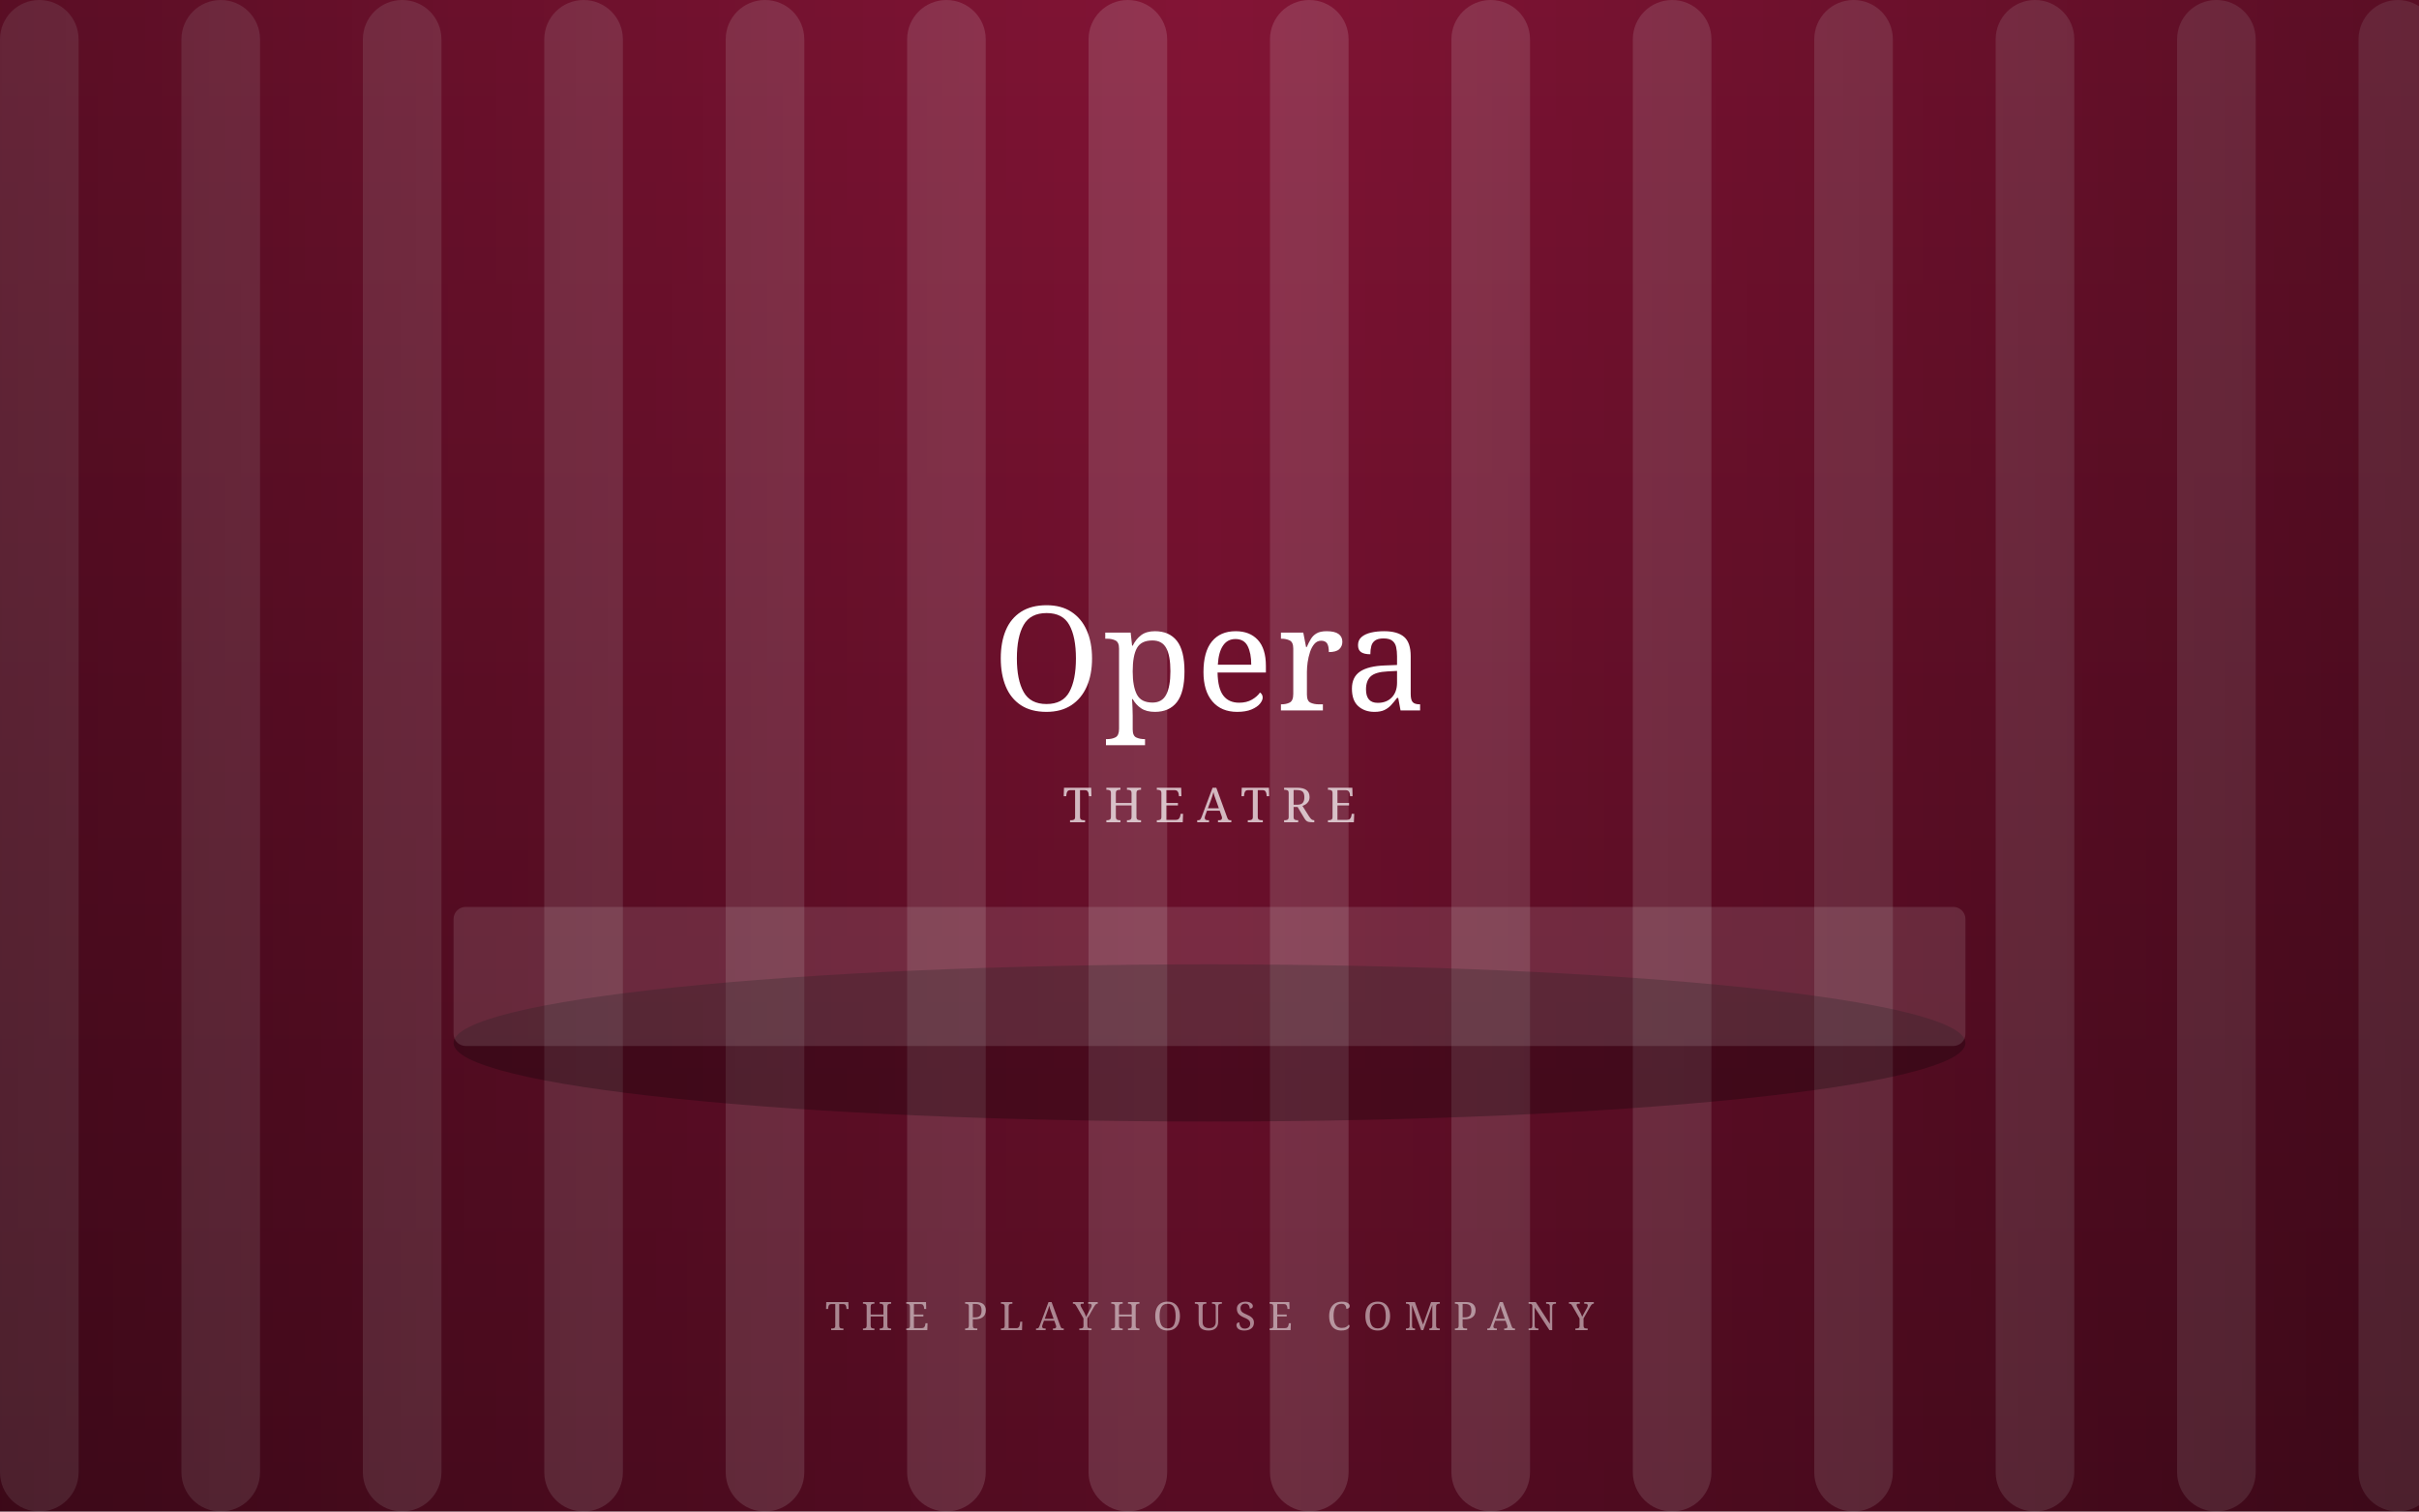
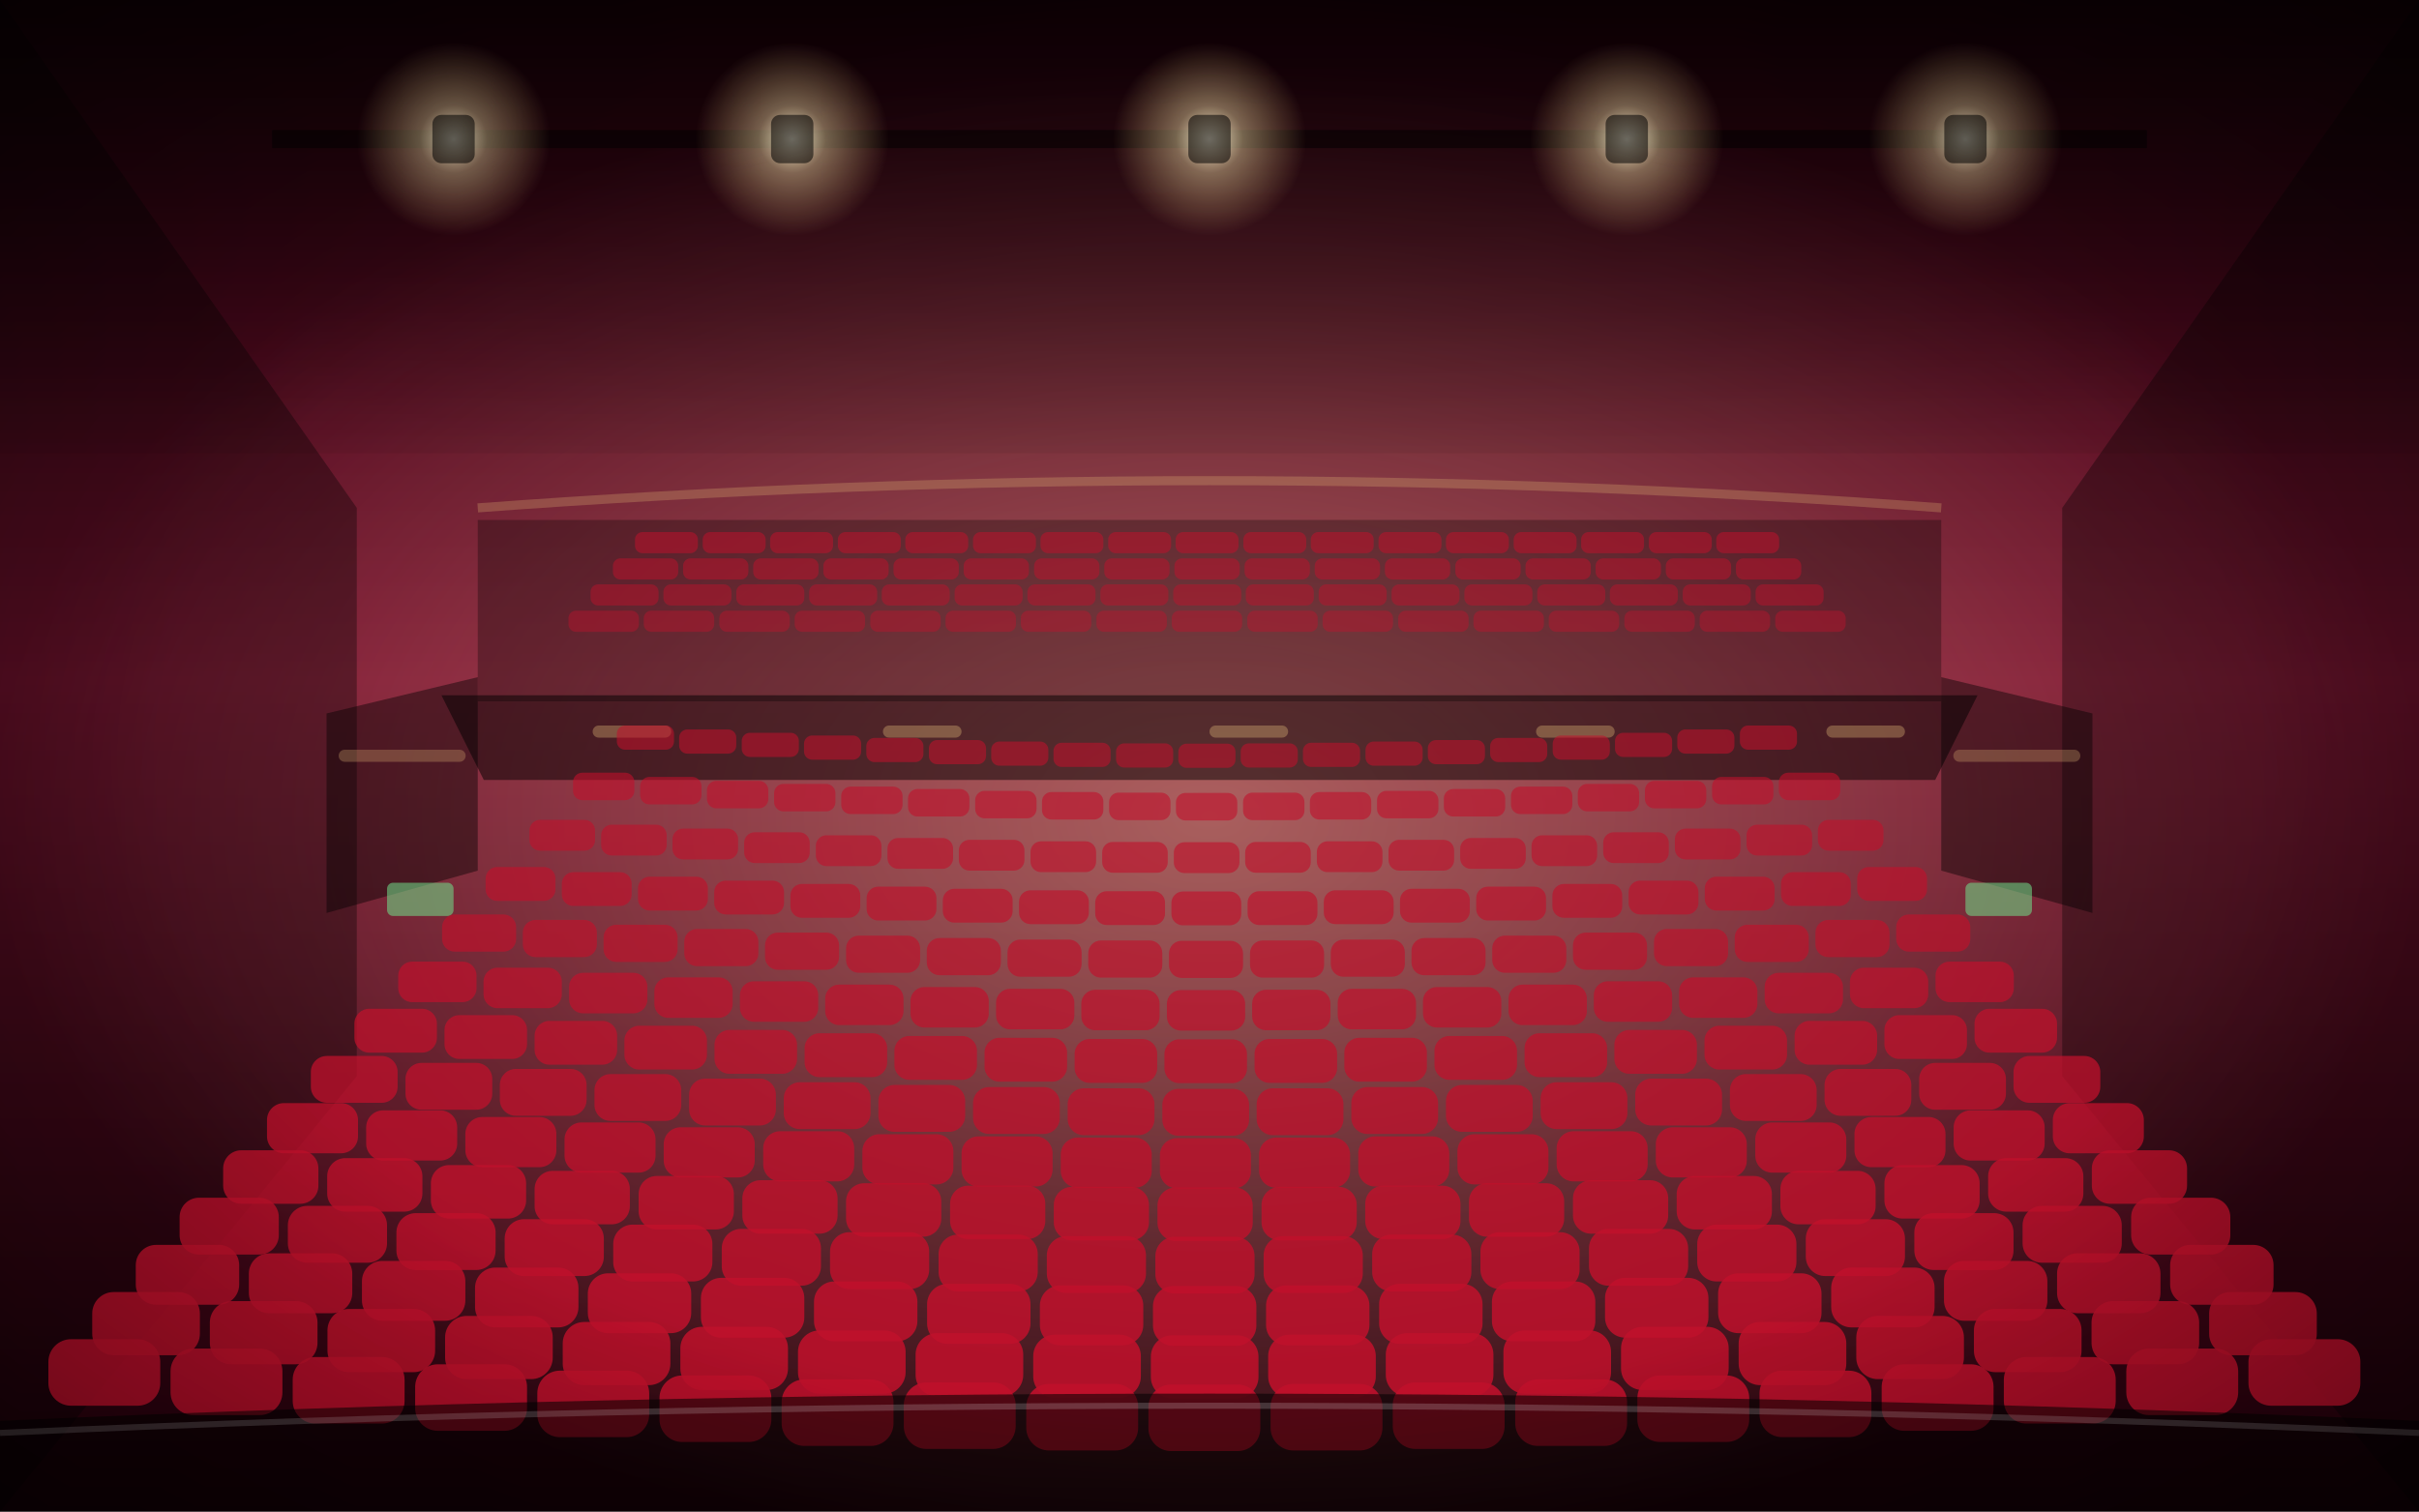
- <svg xmlns="http://www.w3.org/2000/svg" viewBox="0 0 800 500" width="800" height="500" role="img" aria-label="Opera">
+ <svg xmlns="http://www.w3.org/2000/svg" viewBox="0 0 800 500" width="800" height="500" role="img" aria-label="Venue placeholder">
  <defs>
-     <linearGradient id="g" x1="0" y1="0" x2="0" y2="1">
-       <stop offset="0%" stop-color="#8a1538" />
-       <stop offset="100%" stop-color="#5c0d25" />
+     <linearGradient id="woperatheatre" x1="0" y1="0" x2="0" y2="1">
+       <stop offset="0%" stop-color="#22000a" />
+       <stop offset="45%" stop-color="#7a1230" />
+       <stop offset="100%" stop-color="#22000a" />
    </linearGradient>
-     <linearGradient id="v" x1="0" y1="0" x2="1" y2="0">
-       <stop offset="0%" stop-color="#000" stop-opacity="0.35" />
-       <stop offset="50%" stop-color="#000" stop-opacity="0.05" />
-       <stop offset="100%" stop-color="#000" stop-opacity="0.35" />
+     <radialGradient id="pooloperatheatre" cx="0.5" cy="0.54" r="0.5">
+       <stop offset="0%" stop-color="#ffcda6" stop-opacity="0.42" />
+       <stop offset="100%" stop-color="#ffcda6" stop-opacity="0" />
+     </radialGradient>
+     <linearGradient id="floperatheatre" x1="0" y1="0" x2="0" y2="1">
+       <stop offset="0%" stop-color="#000" stop-opacity="0.05" />
+       <stop offset="100%" stop-color="#000" stop-opacity="0.62" />
    </linearGradient>
+     <linearGradient id="ceiloperatheatre" x1="0" y1="0" x2="0" y2="1">
+       <stop offset="0%" stop-color="#000" stop-opacity="0.62" />
+       <stop offset="100%" stop-color="#000" stop-opacity="0.06" />
+     </linearGradient>
+     <radialGradient id="vigoperatheatre" cx="0.5" cy="0.5" r="0.78">
+       <stop offset="55%" stop-color="#000" stop-opacity="0" />
+       <stop offset="100%" stop-color="#000" stop-opacity="0.55" />
+     </radialGradient>
+     <radialGradient id="lampoperatheatre" cx="0.5" cy="0.5" r="0.5">
+       <stop offset="0%" stop-color="#fff8e2" stop-opacity="0.95" />
+       <stop offset="35%" stop-color="#ffe9b0" stop-opacity="0.42" />
+       <stop offset="100%" stop-color="#ffd98a" stop-opacity="0" />
+     </radialGradient>
  </defs>
-   <rect width="800" height="500" fill="url(#g)" />
-   <g opacity="0.15" fill="#fff">
-     <rect x="0" y="0" width="26" height="500" rx="13" />
-     <rect x="60" y="0" width="26" height="500" rx="13" />
-     <rect x="120" y="0" width="26" height="500" rx="13" />
-     <rect x="180" y="0" width="26" height="500" rx="13" />
-     <rect x="240" y="0" width="26" height="500" rx="13" />
-     <rect x="300" y="0" width="26" height="500" rx="13" />
-     <rect x="360" y="0" width="26" height="500" rx="13" />
-     <rect x="420" y="0" width="26" height="500" rx="13" />
-     <rect x="480" y="0" width="26" height="500" rx="13" />
-     <rect x="540" y="0" width="26" height="500" rx="13" />
-     <rect x="600" y="0" width="26" height="500" rx="13" />
-     <rect x="660" y="0" width="26" height="500" rx="13" />
-     <rect x="720" y="0" width="26" height="500" rx="13" />
-     <rect x="780" y="0" width="26" height="500" rx="13" />
-   </g>
-   <rect width="800" height="500" fill="url(#v)" />
-   <ellipse cx="400" cy="345" rx="250" ry="26" fill="#000" opacity="0.25" />
-   <rect x="150" y="300" width="500" height="46" rx="4" fill="#fff" opacity="0.12" />
-   <g fill="#fff" font-family="Georgia, serif" text-anchor="middle">
-     <text x="400" y="235" font-size="48" letter-spacing="1">Opera</text>
-     <text x="400" y="272" font-size="16" opacity="0.7" letter-spacing="4">THEATRE</text>
-   </g>
-   <text x="400" y="440" fill="#fff" opacity="0.5" font-family="Georgia, serif" font-size="13" letter-spacing="4" text-anchor="middle">THE PLAYHOUSE COMPANY</text>
+   <rect width="800" height="500" fill="url(#woperatheatre)" />
+   <rect width="800" height="500" fill="url(#pooloperatheatre)" />
+   <rect x="0" y="0" width="800" height="150" fill="url(#ceiloperatheatre)" />
+   <g stroke="#000" stroke-opacity="0.5" stroke-width="6">
+     <line x1="90" y1="46" x2="710" y2="46" />
+   </g>
+   <circle cx="150.0" cy="46.0" r="32.0" fill="url(#lampoperatheatre)" />
+   <circle cx="262.0" cy="46.0" r="32.0" fill="url(#lampoperatheatre)" />
+   <circle cx="400.0" cy="46.0" r="32.0" fill="url(#lampoperatheatre)" />
+   <circle cx="538.0" cy="46.0" r="32.0" fill="url(#lampoperatheatre)" />
+   <circle cx="650.0" cy="46.0" r="32.0" fill="url(#lampoperatheatre)" />
+   <g fill="#000" opacity="0.55">
+     <rect x="143" y="38" width="14" height="16" rx="3" />
+     <rect x="255" y="38" width="14" height="16" rx="3" />
+     <rect x="393" y="38" width="14" height="16" rx="3" />
+     <rect x="531" y="38" width="14" height="16" rx="3" />
+     <rect x="643" y="38" width="14" height="16" rx="3" />
+   </g>
+   <path d="M0 0 L118 168 L118 356 L0 500 z" fill="#000" opacity="0.34" />
+   <path d="M800 0 L682 168 L682 356 L800 500 z" fill="#000" opacity="0.34" />
+   <path d="M146 230 L654 230 L640 258 L160 258 z" fill="#000" opacity="0.5" />
+   <rect x="158" y="172" width="484" height="60" fill="#000" opacity="0.30" />
+   <g fill="#c0102b" opacity="0.42">
+     <rect x="188.0" y="202.0" width="23.3" height="7" rx="2.5" />
+     <rect x="212.9" y="202.0" width="23.3" height="7" rx="2.5" />
+     <rect x="237.9" y="202.0" width="23.3" height="7" rx="2.5" />
+     <rect x="262.8" y="202.0" width="23.3" height="7" rx="2.5" />
+     <rect x="287.8" y="202.0" width="23.3" height="7" rx="2.5" />
+     <rect x="312.7" y="202.0" width="23.3" height="7" rx="2.5" />
+     <rect x="337.6" y="202.0" width="23.3" height="7" rx="2.5" />
+     <rect x="362.6" y="202.0" width="23.3" height="7" rx="2.5" />
+     <rect x="387.5" y="202.0" width="23.3" height="7" rx="2.5" />
+     <rect x="412.5" y="202.0" width="23.3" height="7" rx="2.5" />
+     <rect x="437.4" y="202.0" width="23.3" height="7" rx="2.5" />
+     <rect x="462.4" y="202.0" width="23.3" height="7" rx="2.5" />
+     <rect x="487.3" y="202.0" width="23.3" height="7" rx="2.5" />
+     <rect x="512.2" y="202.0" width="23.3" height="7" rx="2.5" />
+     <rect x="537.2" y="202.0" width="23.3" height="7" rx="2.5" />
+     <rect x="562.1" y="202.0" width="23.3" height="7" rx="2.5" />
+     <rect x="587.1" y="202.0" width="23.3" height="7" rx="2.5" />
+   </g>
+   <g fill="#c0102b" opacity="0.45">
+     <rect x="195.3" y="193.3" width="22.5" height="7" rx="2.5" />
+     <rect x="219.4" y="193.3" width="22.5" height="7" rx="2.5" />
+     <rect x="243.5" y="193.3" width="22.5" height="7" rx="2.5" />
+     <rect x="267.6" y="193.3" width="22.5" height="7" rx="2.5" />
+     <rect x="291.6" y="193.3" width="22.5" height="7" rx="2.5" />
+     <rect x="315.7" y="193.3" width="22.5" height="7" rx="2.5" />
+     <rect x="339.8" y="193.3" width="22.5" height="7" rx="2.5" />
+     <rect x="363.9" y="193.3" width="22.5" height="7" rx="2.5" />
+     <rect x="388.0" y="193.3" width="22.5" height="7" rx="2.5" />
+     <rect x="412.0" y="193.3" width="22.5" height="7" rx="2.5" />
+     <rect x="436.1" y="193.3" width="22.5" height="7" rx="2.5" />
+     <rect x="460.2" y="193.3" width="22.5" height="7" rx="2.5" />
+     <rect x="484.3" y="193.3" width="22.5" height="7" rx="2.5" />
+     <rect x="508.4" y="193.3" width="22.5" height="7" rx="2.5" />
+     <rect x="532.4" y="193.3" width="22.5" height="7" rx="2.5" />
+     <rect x="556.5" y="193.3" width="22.5" height="7" rx="2.5" />
+     <rect x="580.6" y="193.3" width="22.5" height="7" rx="2.5" />
+   </g>
+   <g fill="#c0102b" opacity="0.49">
+     <rect x="202.7" y="184.7" width="21.6" height="7" rx="2.5" />
+     <rect x="225.9" y="184.7" width="21.6" height="7" rx="2.5" />
+     <rect x="249.1" y="184.7" width="21.6" height="7" rx="2.5" />
+     <rect x="272.3" y="184.7" width="21.6" height="7" rx="2.5" />
+     <rect x="295.5" y="184.7" width="21.6" height="7" rx="2.5" />
+     <rect x="318.7" y="184.7" width="21.6" height="7" rx="2.5" />
+     <rect x="342.0" y="184.7" width="21.6" height="7" rx="2.5" />
+     <rect x="365.2" y="184.7" width="21.6" height="7" rx="2.5" />
+     <rect x="388.4" y="184.7" width="21.6" height="7" rx="2.5" />
+     <rect x="411.6" y="184.7" width="21.6" height="7" rx="2.5" />
+     <rect x="434.8" y="184.7" width="21.6" height="7" rx="2.5" />
+     <rect x="458.0" y="184.7" width="21.6" height="7" rx="2.5" />
+     <rect x="481.3" y="184.7" width="21.6" height="7" rx="2.5" />
+     <rect x="504.5" y="184.7" width="21.6" height="7" rx="2.5" />
+     <rect x="527.7" y="184.7" width="21.6" height="7" rx="2.5" />
+     <rect x="550.9" y="184.7" width="21.6" height="7" rx="2.5" />
+     <rect x="574.1" y="184.7" width="21.6" height="7" rx="2.5" />
+   </g>
+   <g fill="#c0102b" opacity="0.52">
+     <rect x="210.0" y="176.0" width="20.8" height="7" rx="2.5" />
+     <rect x="232.4" y="176.0" width="20.8" height="7" rx="2.5" />
+     <rect x="254.7" y="176.0" width="20.8" height="7" rx="2.5" />
+     <rect x="277.1" y="176.0" width="20.8" height="7" rx="2.5" />
+     <rect x="299.4" y="176.0" width="20.8" height="7" rx="2.5" />
+     <rect x="321.8" y="176.0" width="20.8" height="7" rx="2.5" />
+     <rect x="344.1" y="176.0" width="20.8" height="7" rx="2.5" />
+     <rect x="366.5" y="176.0" width="20.8" height="7" rx="2.5" />
+     <rect x="388.8" y="176.0" width="20.8" height="7" rx="2.5" />
+     <rect x="411.2" y="176.0" width="20.8" height="7" rx="2.5" />
+     <rect x="433.5" y="176.0" width="20.8" height="7" rx="2.5" />
+     <rect x="455.9" y="176.0" width="20.8" height="7" rx="2.5" />
+     <rect x="478.2" y="176.0" width="20.8" height="7" rx="2.5" />
+     <rect x="500.6" y="176.0" width="20.8" height="7" rx="2.5" />
+     <rect x="522.9" y="176.0" width="20.8" height="7" rx="2.5" />
+     <rect x="545.3" y="176.0" width="20.8" height="7" rx="2.5" />
+     <rect x="567.6" y="176.0" width="20.8" height="7" rx="2.5" />
+   </g>
+   <g fill="#e8c07a" opacity="0.34">
+     <rect x="196" y="240" width="26" height="4" rx="2" />
+     <rect x="292" y="240" width="26" height="4" rx="2" />
+     <rect x="400" y="240" width="26" height="4" rx="2" />
+     <rect x="508" y="240" width="26" height="4" rx="2" />
+     <rect x="604" y="240" width="26" height="4" rx="2" />
+   </g>
+   <g fill="#000" opacity="0.42">
+     <path d="M108 236 L158 224 L158 288 L108 302 z" />
+     <path d="M692 236 L642 224 L642 288 L692 302 z" />
+   </g>
+   <g fill="#e8c07a" opacity="0.28">
+     <rect x="112" y="248" width="42" height="4" rx="2" />
+     <rect x="646" y="248" width="42" height="4" rx="2" />
+   </g>
+   <path d="M158 168 Q400 150 642 168" fill="none" stroke="#e8c07a" stroke-opacity="0.26" stroke-width="3" />
+   <rect x="128" y="292" width="22" height="11" rx="2" fill="#6fe08a" opacity="0.55" />
+   <rect x="650" y="292" width="22" height="11" rx="2" fill="#6fe08a" opacity="0.55" />
+   <g fill="#c0102b" opacity="0.90">
+     <rect x="16.0" y="443.0" width="37.0" height="22.0" rx="7.5" />
+     <rect x="56.4" y="446.1" width="37.0" height="22.0" rx="7.5" />
+     <rect x="96.8" y="448.9" width="37.0" height="22.0" rx="7.5" />
+     <rect x="137.3" y="451.3" width="37.0" height="22.0" rx="7.5" />
+     <rect x="177.7" y="453.4" width="37.0" height="22.0" rx="7.5" />
+     <rect x="218.1" y="455.0" width="37.0" height="22.0" rx="7.5" />
+     <rect x="258.5" y="456.3" width="37.0" height="22.0" rx="7.5" />
+     <rect x="298.9" y="457.3" width="37.0" height="22.0" rx="7.5" />
+     <rect x="339.4" y="457.8" width="37.0" height="22.0" rx="7.5" />
+     <rect x="379.8" y="458.0" width="37.0" height="22.0" rx="7.5" />
+     <rect x="420.2" y="457.8" width="37.0" height="22.0" rx="7.5" />
+     <rect x="460.6" y="457.3" width="37.0" height="22.0" rx="7.5" />
+     <rect x="501.1" y="456.3" width="37.0" height="22.0" rx="7.5" />
+     <rect x="541.5" y="455.0" width="37.0" height="22.0" rx="7.5" />
+     <rect x="581.9" y="453.4" width="37.0" height="22.0" rx="7.5" />
+     <rect x="622.3" y="451.3" width="37.0" height="22.0" rx="7.5" />
+     <rect x="662.7" y="448.9" width="37.0" height="22.0" rx="7.5" />
+     <rect x="703.2" y="446.1" width="37.0" height="22.0" rx="7.5" />
+     <rect x="743.6" y="443.0" width="37.0" height="22.0" rx="7.5" />
+   </g>
+   <g fill="#c0102b" opacity="0.87">
+     <rect x="30.5" y="427.4" width="35.6" height="20.9" rx="7.1" />
+     <rect x="69.4" y="430.4" width="35.6" height="20.9" rx="7.1" />
+     <rect x="108.3" y="433.0" width="35.6" height="20.9" rx="7.1" />
+     <rect x="147.2" y="435.3" width="35.6" height="20.9" rx="7.1" />
+     <rect x="186.1" y="437.3" width="35.6" height="20.9" rx="7.1" />
+     <rect x="225.0" y="438.9" width="35.6" height="20.9" rx="7.1" />
+     <rect x="263.9" y="440.1" width="35.6" height="20.9" rx="7.1" />
+     <rect x="302.8" y="441.0" width="35.6" height="20.9" rx="7.1" />
+     <rect x="341.7" y="441.5" width="35.6" height="20.9" rx="7.1" />
+     <rect x="380.6" y="441.7" width="35.6" height="20.9" rx="7.1" />
+     <rect x="419.4" y="441.5" width="35.6" height="20.9" rx="7.1" />
+     <rect x="458.3" y="441.0" width="35.6" height="20.9" rx="7.1" />
+     <rect x="497.2" y="440.1" width="35.6" height="20.9" rx="7.1" />
+     <rect x="536.1" y="438.9" width="35.6" height="20.9" rx="7.1" />
+     <rect x="575.0" y="437.3" width="35.6" height="20.9" rx="7.1" />
+     <rect x="613.9" y="435.3" width="35.6" height="20.9" rx="7.1" />
+     <rect x="652.8" y="433.0" width="35.6" height="20.9" rx="7.1" />
+     <rect x="691.7" y="430.4" width="35.6" height="20.9" rx="7.1" />
+     <rect x="730.6" y="427.4" width="35.6" height="20.9" rx="7.1" />
+   </g>
+   <g fill="#c0102b" opacity="0.85">
+     <rect x="44.9" y="411.8" width="34.2" height="19.8" rx="6.7" />
+     <rect x="82.3" y="414.6" width="34.2" height="19.8" rx="6.7" />
+     <rect x="119.7" y="417.1" width="34.2" height="19.8" rx="6.7" />
+     <rect x="157.1" y="419.3" width="34.2" height="19.8" rx="6.7" />
+     <rect x="194.4" y="421.2" width="34.2" height="19.8" rx="6.7" />
+     <rect x="231.8" y="422.7" width="34.2" height="19.8" rx="6.7" />
+     <rect x="269.2" y="423.9" width="34.2" height="19.8" rx="6.7" />
+     <rect x="306.6" y="424.7" width="34.2" height="19.8" rx="6.7" />
+     <rect x="343.9" y="425.2" width="34.2" height="19.8" rx="6.7" />
+     <rect x="381.3" y="425.4" width="34.2" height="19.8" rx="6.7" />
+     <rect x="418.7" y="425.2" width="34.2" height="19.8" rx="6.7" />
+     <rect x="456.1" y="424.7" width="34.2" height="19.8" rx="6.7" />
+     <rect x="493.4" y="423.9" width="34.2" height="19.8" rx="6.7" />
+     <rect x="530.8" y="422.7" width="34.2" height="19.8" rx="6.7" />
+     <rect x="568.2" y="421.2" width="34.2" height="19.8" rx="6.7" />
+     <rect x="605.6" y="419.3" width="34.2" height="19.8" rx="6.7" />
+     <rect x="642.9" y="417.1" width="34.2" height="19.8" rx="6.7" />
+     <rect x="680.3" y="414.6" width="34.2" height="19.8" rx="6.7" />
+     <rect x="717.7" y="411.8" width="34.2" height="19.8" rx="6.7" />
+   </g>
+   <g fill="#c0102b" opacity="0.82">
+     <rect x="59.4" y="396.2" width="32.8" height="18.8" rx="6.4" />
+     <rect x="95.2" y="398.9" width="32.8" height="18.8" rx="6.4" />
+     <rect x="131.1" y="401.3" width="32.8" height="18.8" rx="6.4" />
+     <rect x="166.9" y="403.3" width="32.8" height="18.8" rx="6.4" />
+     <rect x="202.8" y="405.1" width="32.8" height="18.8" rx="6.4" />
+     <rect x="238.7" y="406.5" width="32.8" height="18.8" rx="6.4" />
+     <rect x="274.5" y="407.6" width="32.8" height="18.8" rx="6.4" />
+     <rect x="310.4" y="408.4" width="32.8" height="18.8" rx="6.4" />
+     <rect x="346.2" y="408.9" width="32.8" height="18.8" rx="6.4" />
+     <rect x="382.1" y="409.1" width="32.8" height="18.8" rx="6.4" />
+     <rect x="417.9" y="408.9" width="32.8" height="18.8" rx="6.4" />
+     <rect x="453.8" y="408.4" width="32.8" height="18.8" rx="6.4" />
+     <rect x="489.6" y="407.6" width="32.8" height="18.8" rx="6.4" />
+     <rect x="525.5" y="406.5" width="32.8" height="18.8" rx="6.4" />
+     <rect x="561.3" y="405.1" width="32.8" height="18.8" rx="6.4" />
+     <rect x="597.2" y="403.3" width="32.8" height="18.8" rx="6.4" />
+     <rect x="633.1" y="401.3" width="32.8" height="18.8" rx="6.4" />
+     <rect x="668.9" y="398.9" width="32.8" height="18.8" rx="6.4" />
+     <rect x="704.8" y="396.2" width="32.8" height="18.8" rx="6.4" />
+   </g>
+   <g fill="#c0102b" opacity="0.80">
+     <rect x="73.8" y="380.5" width="31.5" height="17.7" rx="6.0" />
+     <rect x="108.2" y="383.1" width="31.5" height="17.7" rx="6.0" />
+     <rect x="142.5" y="385.4" width="31.5" height="17.7" rx="6.0" />
+     <rect x="176.8" y="387.3" width="31.5" height="17.7" rx="6.0" />
+     <rect x="211.2" y="389.0" width="31.5" height="17.7" rx="6.0" />
+     <rect x="245.5" y="390.4" width="31.5" height="17.7" rx="6.0" />
+     <rect x="279.8" y="391.4" width="31.5" height="17.7" rx="6.0" />
+     <rect x="314.2" y="392.2" width="31.5" height="17.7" rx="6.0" />
+     <rect x="348.5" y="392.6" width="31.5" height="17.7" rx="6.0" />
+     <rect x="382.8" y="392.8" width="31.5" height="17.7" rx="6.0" />
+     <rect x="417.2" y="392.6" width="31.5" height="17.7" rx="6.0" />
+     <rect x="451.5" y="392.2" width="31.5" height="17.7" rx="6.0" />
+     <rect x="485.8" y="391.4" width="31.5" height="17.7" rx="6.0" />
+     <rect x="520.2" y="390.4" width="31.5" height="17.7" rx="6.0" />
+     <rect x="554.5" y="389.0" width="31.5" height="17.7" rx="6.0" />
+     <rect x="588.8" y="387.3" width="31.5" height="17.7" rx="6.0" />
+     <rect x="623.2" y="385.4" width="31.5" height="17.7" rx="6.0" />
+     <rect x="657.5" y="383.1" width="31.5" height="17.7" rx="6.0" />
+     <rect x="691.8" y="380.5" width="31.5" height="17.7" rx="6.0" />
+   </g>
+   <g fill="#c0102b" opacity="0.77">
+     <rect x="88.3" y="364.9" width="30.1" height="16.6" rx="5.6" />
+     <rect x="121.1" y="367.3" width="30.1" height="16.6" rx="5.6" />
+     <rect x="153.9" y="369.5" width="30.1" height="16.6" rx="5.6" />
+     <rect x="186.7" y="371.3" width="30.1" height="16.6" rx="5.6" />
+     <rect x="219.5" y="372.9" width="30.1" height="16.6" rx="5.6" />
+     <rect x="252.4" y="374.2" width="30.1" height="16.6" rx="5.6" />
+     <rect x="285.2" y="375.2" width="30.1" height="16.6" rx="5.6" />
+     <rect x="318.0" y="375.9" width="30.1" height="16.6" rx="5.6" />
+     <rect x="350.8" y="376.3" width="30.1" height="16.6" rx="5.6" />
+     <rect x="383.6" y="376.5" width="30.1" height="16.6" rx="5.6" />
+     <rect x="416.4" y="376.3" width="30.1" height="16.6" rx="5.6" />
+     <rect x="449.2" y="375.9" width="30.1" height="16.6" rx="5.6" />
+     <rect x="482.0" y="375.2" width="30.1" height="16.6" rx="5.6" />
+     <rect x="514.8" y="374.2" width="30.1" height="16.6" rx="5.6" />
+     <rect x="547.6" y="372.9" width="30.1" height="16.6" rx="5.6" />
+     <rect x="580.5" y="371.3" width="30.1" height="16.6" rx="5.6" />
+     <rect x="613.3" y="369.5" width="30.1" height="16.6" rx="5.6" />
+     <rect x="646.1" y="367.3" width="30.1" height="16.6" rx="5.6" />
+     <rect x="678.9" y="364.9" width="30.1" height="16.6" rx="5.6" />
+   </g>
+   <g fill="#c0102b" opacity="0.74">
+     <rect x="102.8" y="349.3" width="28.7" height="15.5" rx="5.3" />
+     <rect x="134.1" y="351.6" width="28.7" height="15.5" rx="5.3" />
+     <rect x="165.3" y="353.6" width="28.7" height="15.5" rx="5.3" />
+     <rect x="196.6" y="355.3" width="28.7" height="15.5" rx="5.3" />
+     <rect x="227.9" y="356.8" width="28.7" height="15.5" rx="5.3" />
+     <rect x="259.2" y="358.0" width="28.7" height="15.5" rx="5.3" />
+     <rect x="290.5" y="358.9" width="28.7" height="15.5" rx="5.3" />
+     <rect x="321.8" y="359.6" width="28.7" height="15.5" rx="5.3" />
+     <rect x="353.1" y="360.0" width="28.7" height="15.5" rx="5.3" />
+     <rect x="384.4" y="360.2" width="28.7" height="15.5" rx="5.3" />
+     <rect x="415.6" y="360.0" width="28.7" height="15.5" rx="5.3" />
+     <rect x="446.9" y="359.6" width="28.7" height="15.5" rx="5.3" />
+     <rect x="478.2" y="358.9" width="28.7" height="15.5" rx="5.3" />
+     <rect x="509.5" y="358.0" width="28.7" height="15.5" rx="5.3" />
+     <rect x="540.8" y="356.8" width="28.7" height="15.5" rx="5.3" />
+     <rect x="572.1" y="355.3" width="28.7" height="15.5" rx="5.3" />
+     <rect x="603.4" y="353.6" width="28.7" height="15.5" rx="5.3" />
+     <rect x="634.7" y="351.6" width="28.7" height="15.5" rx="5.3" />
+     <rect x="665.9" y="349.3" width="28.7" height="15.5" rx="5.3" />
+   </g>
+   <g fill="#c0102b" opacity="0.72">
+     <rect x="117.2" y="333.7" width="27.3" height="14.5" rx="4.9" />
+     <rect x="147.0" y="335.8" width="27.3" height="14.5" rx="4.9" />
+     <rect x="176.8" y="337.7" width="27.3" height="14.5" rx="4.9" />
+     <rect x="206.5" y="339.3" width="27.3" height="14.5" rx="4.9" />
+     <rect x="236.3" y="340.7" width="27.3" height="14.5" rx="4.9" />
+     <rect x="266.1" y="341.8" width="27.3" height="14.5" rx="4.9" />
+     <rect x="295.8" y="342.7" width="27.3" height="14.5" rx="4.9" />
+     <rect x="325.6" y="343.3" width="27.3" height="14.5" rx="4.9" />
+     <rect x="355.4" y="343.7" width="27.3" height="14.5" rx="4.9" />
+     <rect x="385.1" y="343.8" width="27.3" height="14.5" rx="4.9" />
+     <rect x="414.9" y="343.7" width="27.3" height="14.5" rx="4.9" />
+     <rect x="444.6" y="343.3" width="27.3" height="14.5" rx="4.9" />
+     <rect x="474.4" y="342.7" width="27.3" height="14.5" rx="4.9" />
+     <rect x="504.2" y="341.8" width="27.3" height="14.5" rx="4.9" />
+     <rect x="533.9" y="340.7" width="27.3" height="14.5" rx="4.9" />
+     <rect x="563.7" y="339.3" width="27.3" height="14.5" rx="4.9" />
+     <rect x="593.5" y="337.7" width="27.3" height="14.5" rx="4.9" />
+     <rect x="623.2" y="335.8" width="27.3" height="14.5" rx="4.9" />
+     <rect x="653.0" y="333.7" width="27.3" height="14.5" rx="4.9" />
+   </g>
+   <g fill="#c0102b" opacity="0.69">
+     <rect x="131.7" y="318.1" width="25.9" height="13.4" rx="4.6" />
+     <rect x="159.9" y="320.1" width="25.9" height="13.4" rx="4.6" />
+     <rect x="188.2" y="321.8" width="25.9" height="13.4" rx="4.6" />
+     <rect x="216.4" y="323.3" width="25.9" height="13.4" rx="4.6" />
+     <rect x="244.7" y="324.6" width="25.9" height="13.4" rx="4.6" />
+     <rect x="272.9" y="325.7" width="25.9" height="13.4" rx="4.6" />
+     <rect x="301.1" y="326.5" width="25.9" height="13.4" rx="4.6" />
+     <rect x="329.4" y="327.1" width="25.9" height="13.4" rx="4.6" />
+     <rect x="357.6" y="327.4" width="25.9" height="13.4" rx="4.6" />
+     <rect x="385.9" y="327.5" width="25.9" height="13.4" rx="4.6" />
+     <rect x="414.1" y="327.4" width="25.9" height="13.4" rx="4.6" />
+     <rect x="442.4" y="327.1" width="25.9" height="13.4" rx="4.6" />
+     <rect x="470.6" y="326.5" width="25.9" height="13.4" rx="4.6" />
+     <rect x="498.9" y="325.7" width="25.9" height="13.4" rx="4.6" />
+     <rect x="527.1" y="324.6" width="25.9" height="13.4" rx="4.6" />
+     <rect x="555.3" y="323.3" width="25.9" height="13.4" rx="4.6" />
+     <rect x="583.6" y="321.8" width="25.9" height="13.4" rx="4.6" />
+     <rect x="611.8" y="320.1" width="25.9" height="13.4" rx="4.6" />
+     <rect x="640.1" y="318.1" width="25.9" height="13.4" rx="4.6" />
+   </g>
+   <g fill="#c0102b" opacity="0.66">
+     <rect x="146.2" y="302.5" width="24.5" height="12.3" rx="4.2" />
+     <rect x="172.9" y="304.3" width="24.5" height="12.3" rx="4.2" />
+     <rect x="199.6" y="305.9" width="24.5" height="12.3" rx="4.2" />
+     <rect x="226.3" y="307.3" width="24.5" height="12.3" rx="4.2" />
+     <rect x="253.0" y="308.5" width="24.5" height="12.3" rx="4.2" />
+     <rect x="279.8" y="309.5" width="24.5" height="12.3" rx="4.2" />
+     <rect x="306.5" y="310.3" width="24.5" height="12.3" rx="4.2" />
+     <rect x="333.2" y="310.8" width="24.5" height="12.3" rx="4.2" />
+     <rect x="359.9" y="311.1" width="24.5" height="12.3" rx="4.2" />
+     <rect x="386.6" y="311.2" width="24.5" height="12.3" rx="4.2" />
+     <rect x="413.4" y="311.1" width="24.5" height="12.3" rx="4.2" />
+     <rect x="440.1" y="310.8" width="24.5" height="12.3" rx="4.2" />
+     <rect x="466.8" y="310.3" width="24.5" height="12.3" rx="4.2" />
+     <rect x="493.5" y="309.5" width="24.5" height="12.3" rx="4.2" />
+     <rect x="520.2" y="308.5" width="24.5" height="12.3" rx="4.2" />
+     <rect x="547.0" y="307.3" width="24.5" height="12.3" rx="4.2" />
+     <rect x="573.7" y="305.9" width="24.5" height="12.3" rx="4.2" />
+     <rect x="600.4" y="304.3" width="24.5" height="12.3" rx="4.2" />
+     <rect x="627.1" y="302.5" width="24.5" height="12.3" rx="4.2" />
+   </g>
+   <g fill="#c0102b" opacity="0.64">
+     <rect x="160.6" y="286.8" width="23.1" height="11.2" rx="3.8" />
+     <rect x="185.8" y="288.5" width="23.1" height="11.2" rx="3.8" />
+     <rect x="211.0" y="290.0" width="23.1" height="11.2" rx="3.8" />
+     <rect x="236.2" y="291.3" width="23.1" height="11.2" rx="3.8" />
+     <rect x="261.4" y="292.4" width="23.1" height="11.2" rx="3.8" />
+     <rect x="286.6" y="293.3" width="23.1" height="11.2" rx="3.8" />
+     <rect x="311.8" y="294.0" width="23.1" height="11.2" rx="3.8" />
+     <rect x="337.0" y="294.5" width="23.1" height="11.2" rx="3.8" />
+     <rect x="362.2" y="294.8" width="23.1" height="11.2" rx="3.8" />
+     <rect x="387.4" y="294.9" width="23.1" height="11.2" rx="3.8" />
+     <rect x="412.6" y="294.8" width="23.1" height="11.2" rx="3.8" />
+     <rect x="437.8" y="294.5" width="23.1" height="11.2" rx="3.8" />
+     <rect x="463.0" y="294.0" width="23.1" height="11.2" rx="3.8" />
+     <rect x="488.2" y="293.3" width="23.1" height="11.2" rx="3.8" />
+     <rect x="513.4" y="292.4" width="23.1" height="11.2" rx="3.8" />
+     <rect x="538.6" y="291.3" width="23.1" height="11.2" rx="3.8" />
+     <rect x="563.8" y="290.0" width="23.1" height="11.2" rx="3.8" />
+     <rect x="589.0" y="288.5" width="23.1" height="11.2" rx="3.8" />
+     <rect x="614.2" y="286.8" width="23.1" height="11.2" rx="3.8" />
+   </g>
+   <g fill="#c0102b" opacity="0.61">
+     <rect x="175.1" y="271.2" width="21.7" height="10.2" rx="3.5" />
+     <rect x="198.8" y="272.8" width="21.7" height="10.2" rx="3.5" />
+     <rect x="222.4" y="274.1" width="21.7" height="10.2" rx="3.5" />
+     <rect x="246.1" y="275.3" width="21.7" height="10.2" rx="3.5" />
+     <rect x="269.8" y="276.3" width="21.7" height="10.2" rx="3.5" />
+     <rect x="293.5" y="277.2" width="21.7" height="10.2" rx="3.5" />
+     <rect x="317.1" y="277.8" width="21.7" height="10.2" rx="3.5" />
+     <rect x="340.8" y="278.3" width="21.7" height="10.2" rx="3.5" />
+     <rect x="364.5" y="278.5" width="21.7" height="10.2" rx="3.5" />
+     <rect x="388.2" y="278.6" width="21.7" height="10.2" rx="3.5" />
+     <rect x="411.8" y="278.5" width="21.7" height="10.2" rx="3.5" />
+     <rect x="435.5" y="278.3" width="21.7" height="10.2" rx="3.5" />
+     <rect x="459.2" y="277.8" width="21.7" height="10.2" rx="3.5" />
+     <rect x="482.9" y="277.2" width="21.7" height="10.2" rx="3.5" />
+     <rect x="506.5" y="276.3" width="21.7" height="10.2" rx="3.5" />
+     <rect x="530.2" y="275.3" width="21.7" height="10.2" rx="3.5" />
+     <rect x="553.9" y="274.1" width="21.7" height="10.2" rx="3.5" />
+     <rect x="577.6" y="272.8" width="21.7" height="10.2" rx="3.5" />
+     <rect x="601.2" y="271.2" width="21.7" height="10.2" rx="3.5" />
+   </g>
+   <g fill="#c0102b" opacity="0.59">
+     <rect x="189.5" y="255.6" width="20.3" height="9.1" rx="3.1" />
+     <rect x="211.7" y="257.0" width="20.3" height="9.1" rx="3.1" />
+     <rect x="233.8" y="258.3" width="20.3" height="9.1" rx="3.1" />
+     <rect x="256.0" y="259.3" width="20.3" height="9.1" rx="3.1" />
+     <rect x="278.2" y="260.2" width="20.3" height="9.1" rx="3.1" />
+     <rect x="300.3" y="261.0" width="20.3" height="9.1" rx="3.1" />
+     <rect x="322.5" y="261.6" width="20.3" height="9.1" rx="3.1" />
+     <rect x="344.6" y="262.0" width="20.3" height="9.1" rx="3.1" />
+     <rect x="366.8" y="262.2" width="20.3" height="9.1" rx="3.1" />
+     <rect x="388.9" y="262.3" width="20.3" height="9.1" rx="3.1" />
+     <rect x="411.1" y="262.2" width="20.3" height="9.1" rx="3.1" />
+     <rect x="433.2" y="262.0" width="20.3" height="9.1" rx="3.1" />
+     <rect x="455.4" y="261.6" width="20.3" height="9.1" rx="3.1" />
+     <rect x="477.5" y="261.0" width="20.3" height="9.1" rx="3.1" />
+     <rect x="499.7" y="260.2" width="20.3" height="9.1" rx="3.1" />
+     <rect x="521.8" y="259.3" width="20.3" height="9.1" rx="3.1" />
+     <rect x="544.0" y="258.3" width="20.3" height="9.1" rx="3.1" />
+     <rect x="566.2" y="257.0" width="20.3" height="9.1" rx="3.1" />
+     <rect x="588.3" y="255.6" width="20.3" height="9.1" rx="3.1" />
+   </g>
+   <g fill="#c0102b" opacity="0.56">
+     <rect x="204.0" y="240.0" width="18.9" height="8.0" rx="2.7" />
+     <rect x="224.6" y="241.3" width="18.9" height="8.0" rx="2.7" />
+     <rect x="245.3" y="242.4" width="18.9" height="8.0" rx="2.7" />
+     <rect x="265.9" y="243.3" width="18.9" height="8.0" rx="2.7" />
+     <rect x="286.5" y="244.1" width="18.9" height="8.0" rx="2.7" />
+     <rect x="307.2" y="244.8" width="18.9" height="8.0" rx="2.7" />
+     <rect x="327.8" y="245.3" width="18.9" height="8.0" rx="2.7" />
+     <rect x="348.4" y="245.7" width="18.9" height="8.0" rx="2.7" />
+     <rect x="369.1" y="245.9" width="18.9" height="8.0" rx="2.7" />
+     <rect x="389.7" y="246.0" width="18.9" height="8.0" rx="2.7" />
+     <rect x="410.3" y="245.9" width="18.9" height="8.0" rx="2.7" />
+     <rect x="430.9" y="245.7" width="18.9" height="8.0" rx="2.7" />
+     <rect x="451.6" y="245.3" width="18.9" height="8.0" rx="2.7" />
+     <rect x="472.2" y="244.8" width="18.9" height="8.0" rx="2.7" />
+     <rect x="492.8" y="244.1" width="18.9" height="8.0" rx="2.7" />
+     <rect x="513.5" y="243.3" width="18.9" height="8.0" rx="2.7" />
+     <rect x="534.1" y="242.4" width="18.9" height="8.0" rx="2.7" />
+     <rect x="554.7" y="241.3" width="18.9" height="8.0" rx="2.7" />
+     <rect x="575.4" y="240.0" width="18.9" height="8.0" rx="2.7" />
+   </g>
+   <path d="M0 500 L0 470 Q400 452 800 470 L800 500 z" fill="#000" opacity="0.55" />
+   <path d="M0 474 Q400 456 800 474" fill="none" stroke="#fff" stroke-opacity="0.18" stroke-width="2" />
+   <rect width="800" height="500" fill="url(#vigoperatheatre)" />
</svg>
